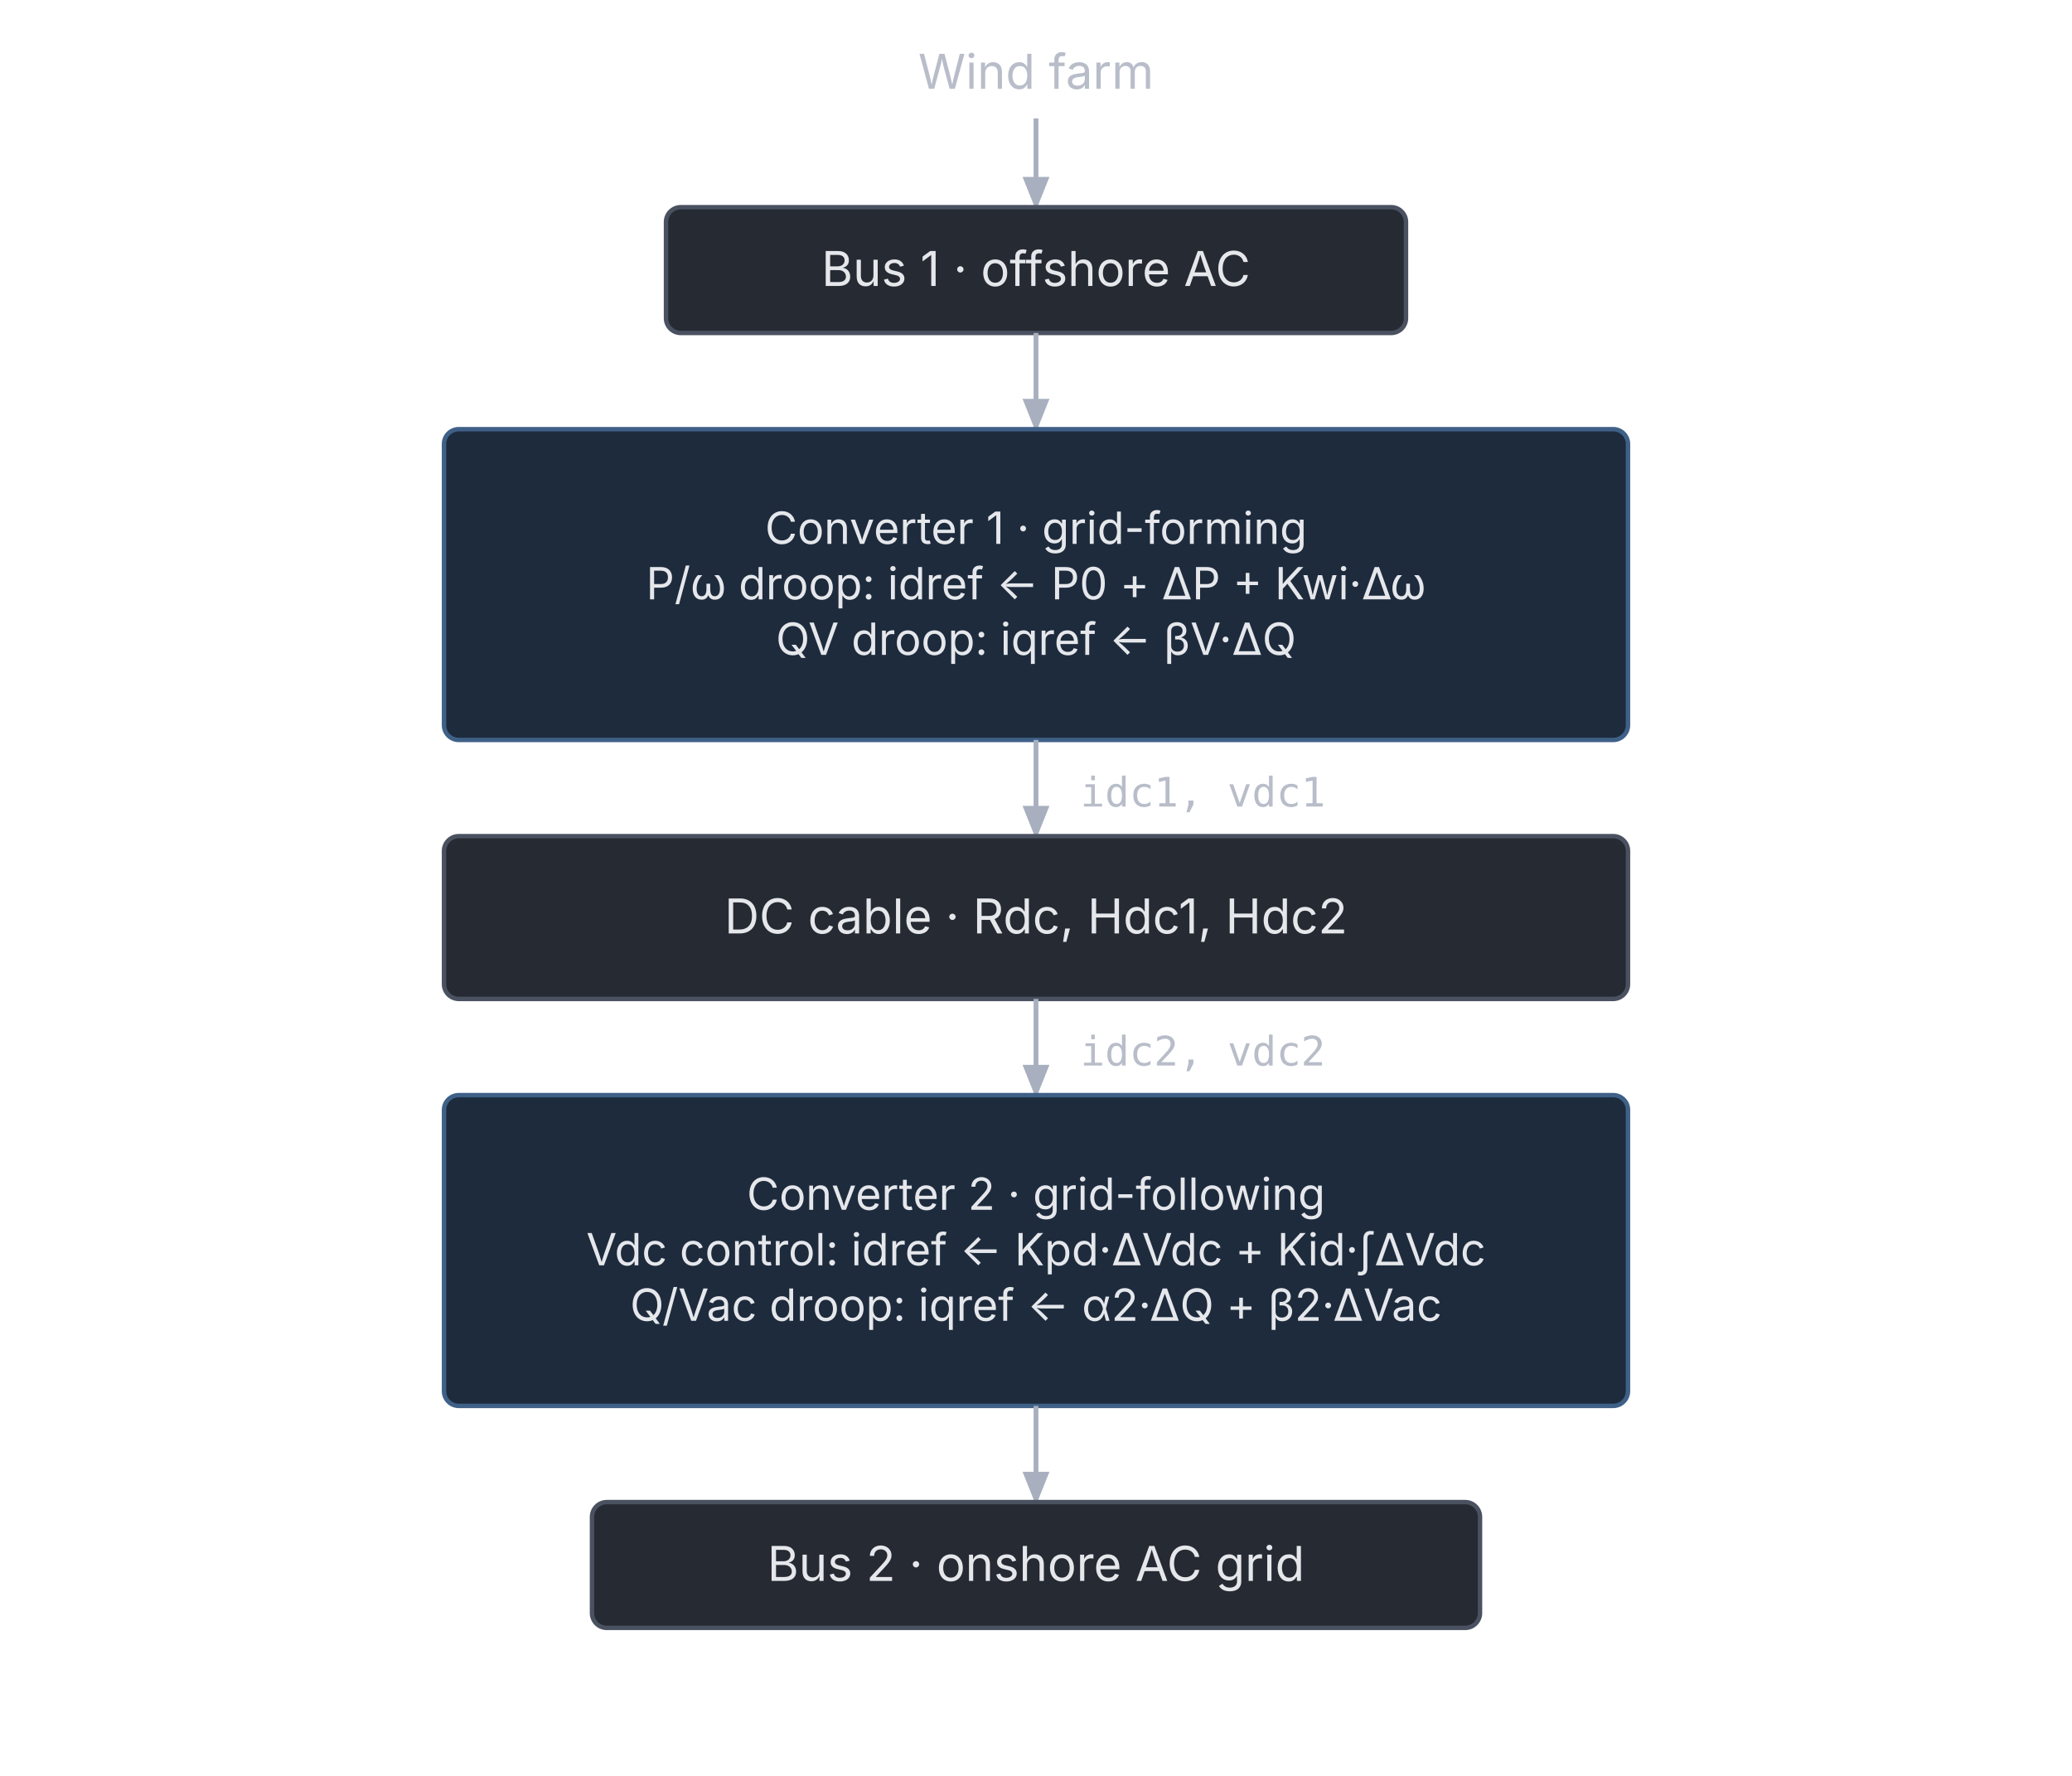
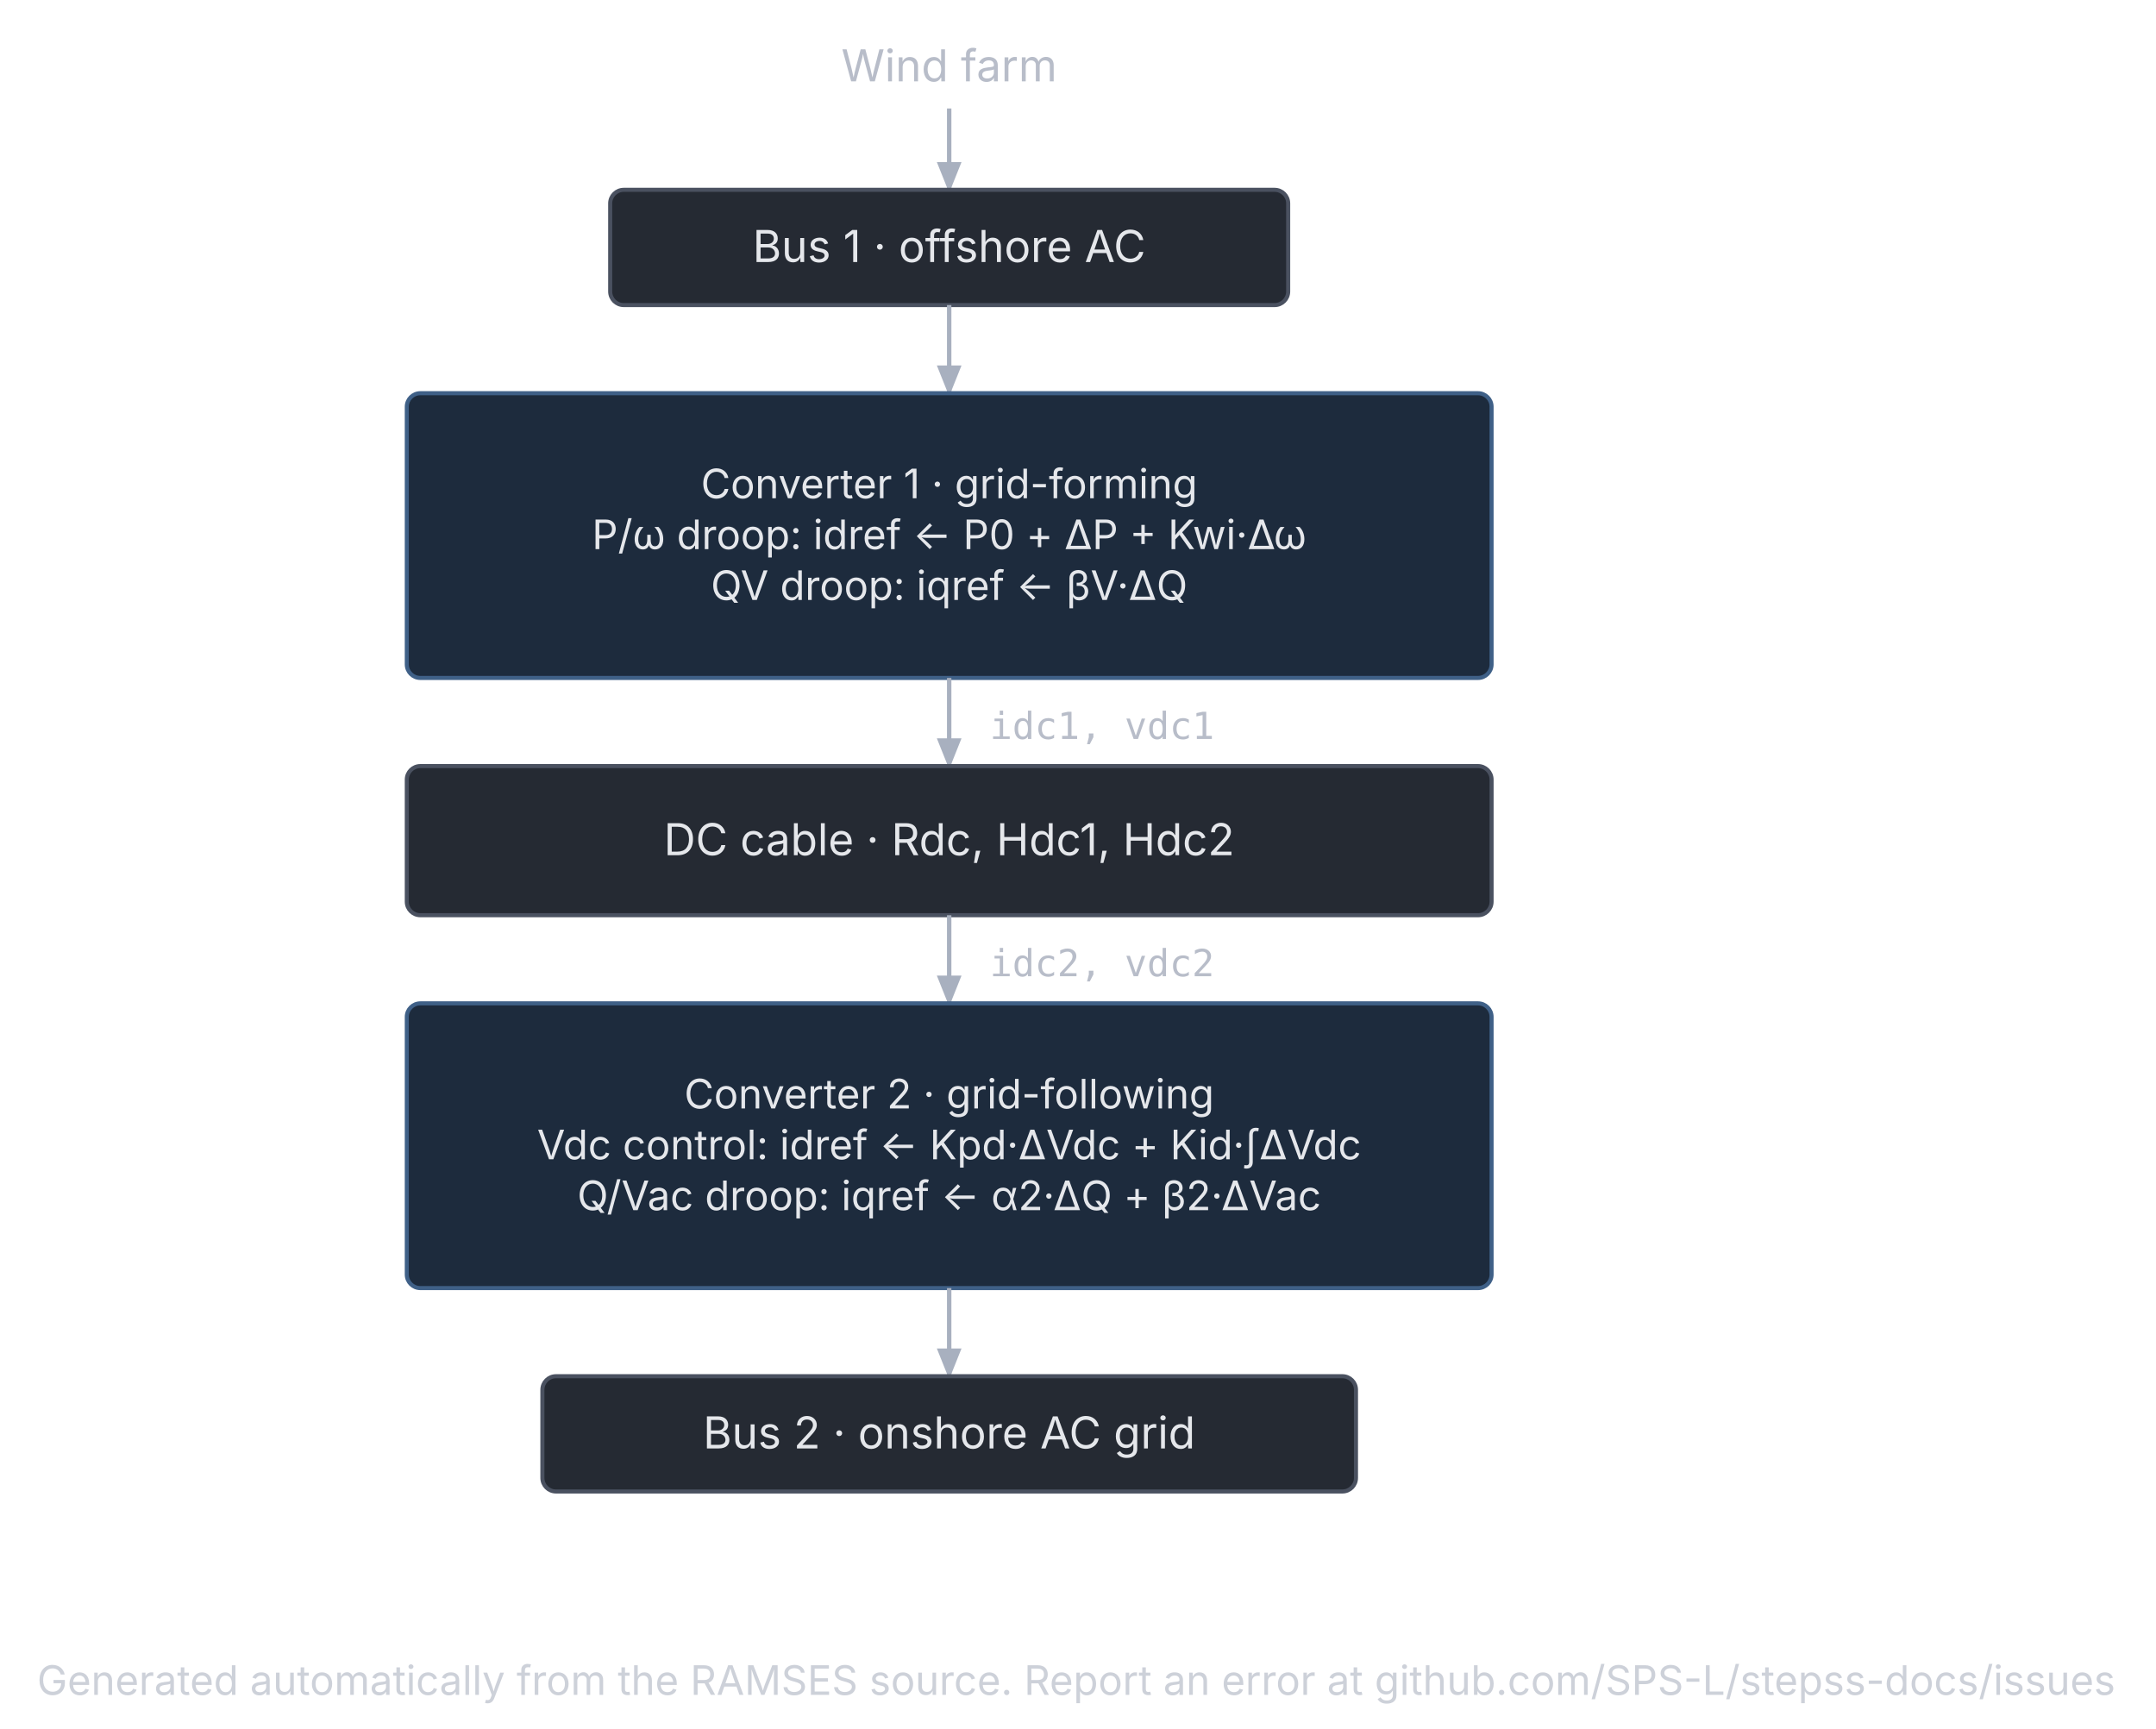
- <svg xmlns="http://www.w3.org/2000/svg" viewBox="0 0 560 480" width="560" height="480" role="img">
+ <svg xmlns="http://www.w3.org/2000/svg" viewBox="0 0 636 510" width="636" height="510" role="img">
  <defs>
    <marker id="arrow" viewBox="0 0 10 10" refX="9" refY="5" markerWidth="7" markerHeight="7" orient="auto-start-reverse">
      <path d="M 0 1 L 10 5 L 0 9 z" fill="#a8b0bf" />
    </marker>
    <marker id="arrow-accent" viewBox="0 0 10 10" refX="9" refY="5" markerWidth="7" markerHeight="7" orient="auto-start-reverse">
      <path d="M 0 1 L 10 5 L 0 9 z" fill="#78aeea" />
    </marker>
  </defs>
  <text x="280" y="24" text-anchor="middle" font-family="Inter, -apple-system, Segoe UI, Helvetica, Arial, sans-serif" font-size="13" fill="#b8bdc9">Wind farm</text>
  <path d="M 280 32 L 280 56" fill="none" stroke="#a8b0bf" stroke-width="1.3" marker-end="url(#arrow)" />
  <rect x="180" y="56" width="200" height="34" rx="4" fill="#252a33" stroke="#4a5160" stroke-width="1.2" />
  <text x="280.0" y="77.3" text-anchor="middle" font-family="Inter, -apple-system, Segoe UI, Helvetica, Arial, sans-serif" font-size="13" fill="#e5e7eb">Bus 1 · offshore AC</text>
  <path d="M 280 90 L 280 116" fill="none" stroke="#a8b0bf" stroke-width="1.3" marker-end="url(#arrow)" />
  <rect x="120" y="116" width="320" height="84" rx="4" fill="#1d2b3d" stroke="#3f6087" stroke-width="1.2" />
  <text x="280.0" y="147.0" text-anchor="middle" font-family="Inter, -apple-system, Segoe UI, Helvetica, Arial, sans-serif" font-size="12" fill="#e5e7eb">Converter 1 · grid-forming</text>
  <text x="280.0" y="162.0" text-anchor="middle" font-family="Inter, -apple-system, Segoe UI, Helvetica, Arial, sans-serif" font-size="12" fill="#e5e7eb">P/ω droop:  idref ← P0 + ΔP + Kwi·Δω</text>
  <text x="280.0" y="177.0" text-anchor="middle" font-family="Inter, -apple-system, Segoe UI, Helvetica, Arial, sans-serif" font-size="12" fill="#e5e7eb">QV droop:  iqref ← βV·ΔQ</text>
  <path d="M 280 200 L 280 226" fill="none" stroke="#a8b0bf" stroke-width="1.3" marker-end="url(#arrow)" />
  <text x="292" y="218" text-anchor="start" font-family="JetBrains Mono, SFMono-Regular, Menlo, Consolas, monospace" font-size="11" fill="#b8bdc9">idc1, vdc1</text>
  <rect x="120" y="226" width="320" height="44" rx="4" fill="#252a33" stroke="#4a5160" stroke-width="1.2" />
  <text x="280.0" y="252.3" text-anchor="middle" font-family="Inter, -apple-system, Segoe UI, Helvetica, Arial, sans-serif" font-size="13" fill="#e5e7eb">DC cable · Rdc, Hdc1, Hdc2</text>
  <path d="M 280 270 L 280 296" fill="none" stroke="#a8b0bf" stroke-width="1.3" marker-end="url(#arrow)" />
  <text x="292" y="288" text-anchor="start" font-family="JetBrains Mono, SFMono-Regular, Menlo, Consolas, monospace" font-size="11" fill="#b8bdc9">idc2, vdc2</text>
  <rect x="120" y="296" width="320" height="84" rx="4" fill="#1d2b3d" stroke="#3f6087" stroke-width="1.2" />
  <text x="280.0" y="327.0" text-anchor="middle" font-family="Inter, -apple-system, Segoe UI, Helvetica, Arial, sans-serif" font-size="12" fill="#e5e7eb">Converter 2 · grid-following</text>
  <text x="280.0" y="342.0" text-anchor="middle" font-family="Inter, -apple-system, Segoe UI, Helvetica, Arial, sans-serif" font-size="12" fill="#e5e7eb">Vdc control:  idref ← Kpd·ΔVdc + Kid·∫ΔVdc</text>
  <text x="280.0" y="357.0" text-anchor="middle" font-family="Inter, -apple-system, Segoe UI, Helvetica, Arial, sans-serif" font-size="12" fill="#e5e7eb">Q/Vac droop:  iqref ← α2·ΔQ + β2·ΔVac</text>
  <path d="M 280 380 L 280 406" fill="none" stroke="#a8b0bf" stroke-width="1.3" marker-end="url(#arrow)" />
  <rect x="160" y="406" width="240" height="34" rx="4" fill="#252a33" stroke="#4a5160" stroke-width="1.2" />
  <text x="280.0" y="427.3" text-anchor="middle" font-family="Inter, -apple-system, Segoe UI, Helvetica, Arial, sans-serif" font-size="13" fill="#e5e7eb">Bus 2 · onshore AC grid</text>
+   <text x="624" y="500" text-anchor="end" font-family="Inter, -apple-system, Segoe UI, Helvetica, Arial, sans-serif" font-size="12" fill="#b8bdc9" opacity="0.7">Generated automatically from the RAMSES source. Report an error at github.com/SPS-L/stepss-docs/issues</text>
</svg>
